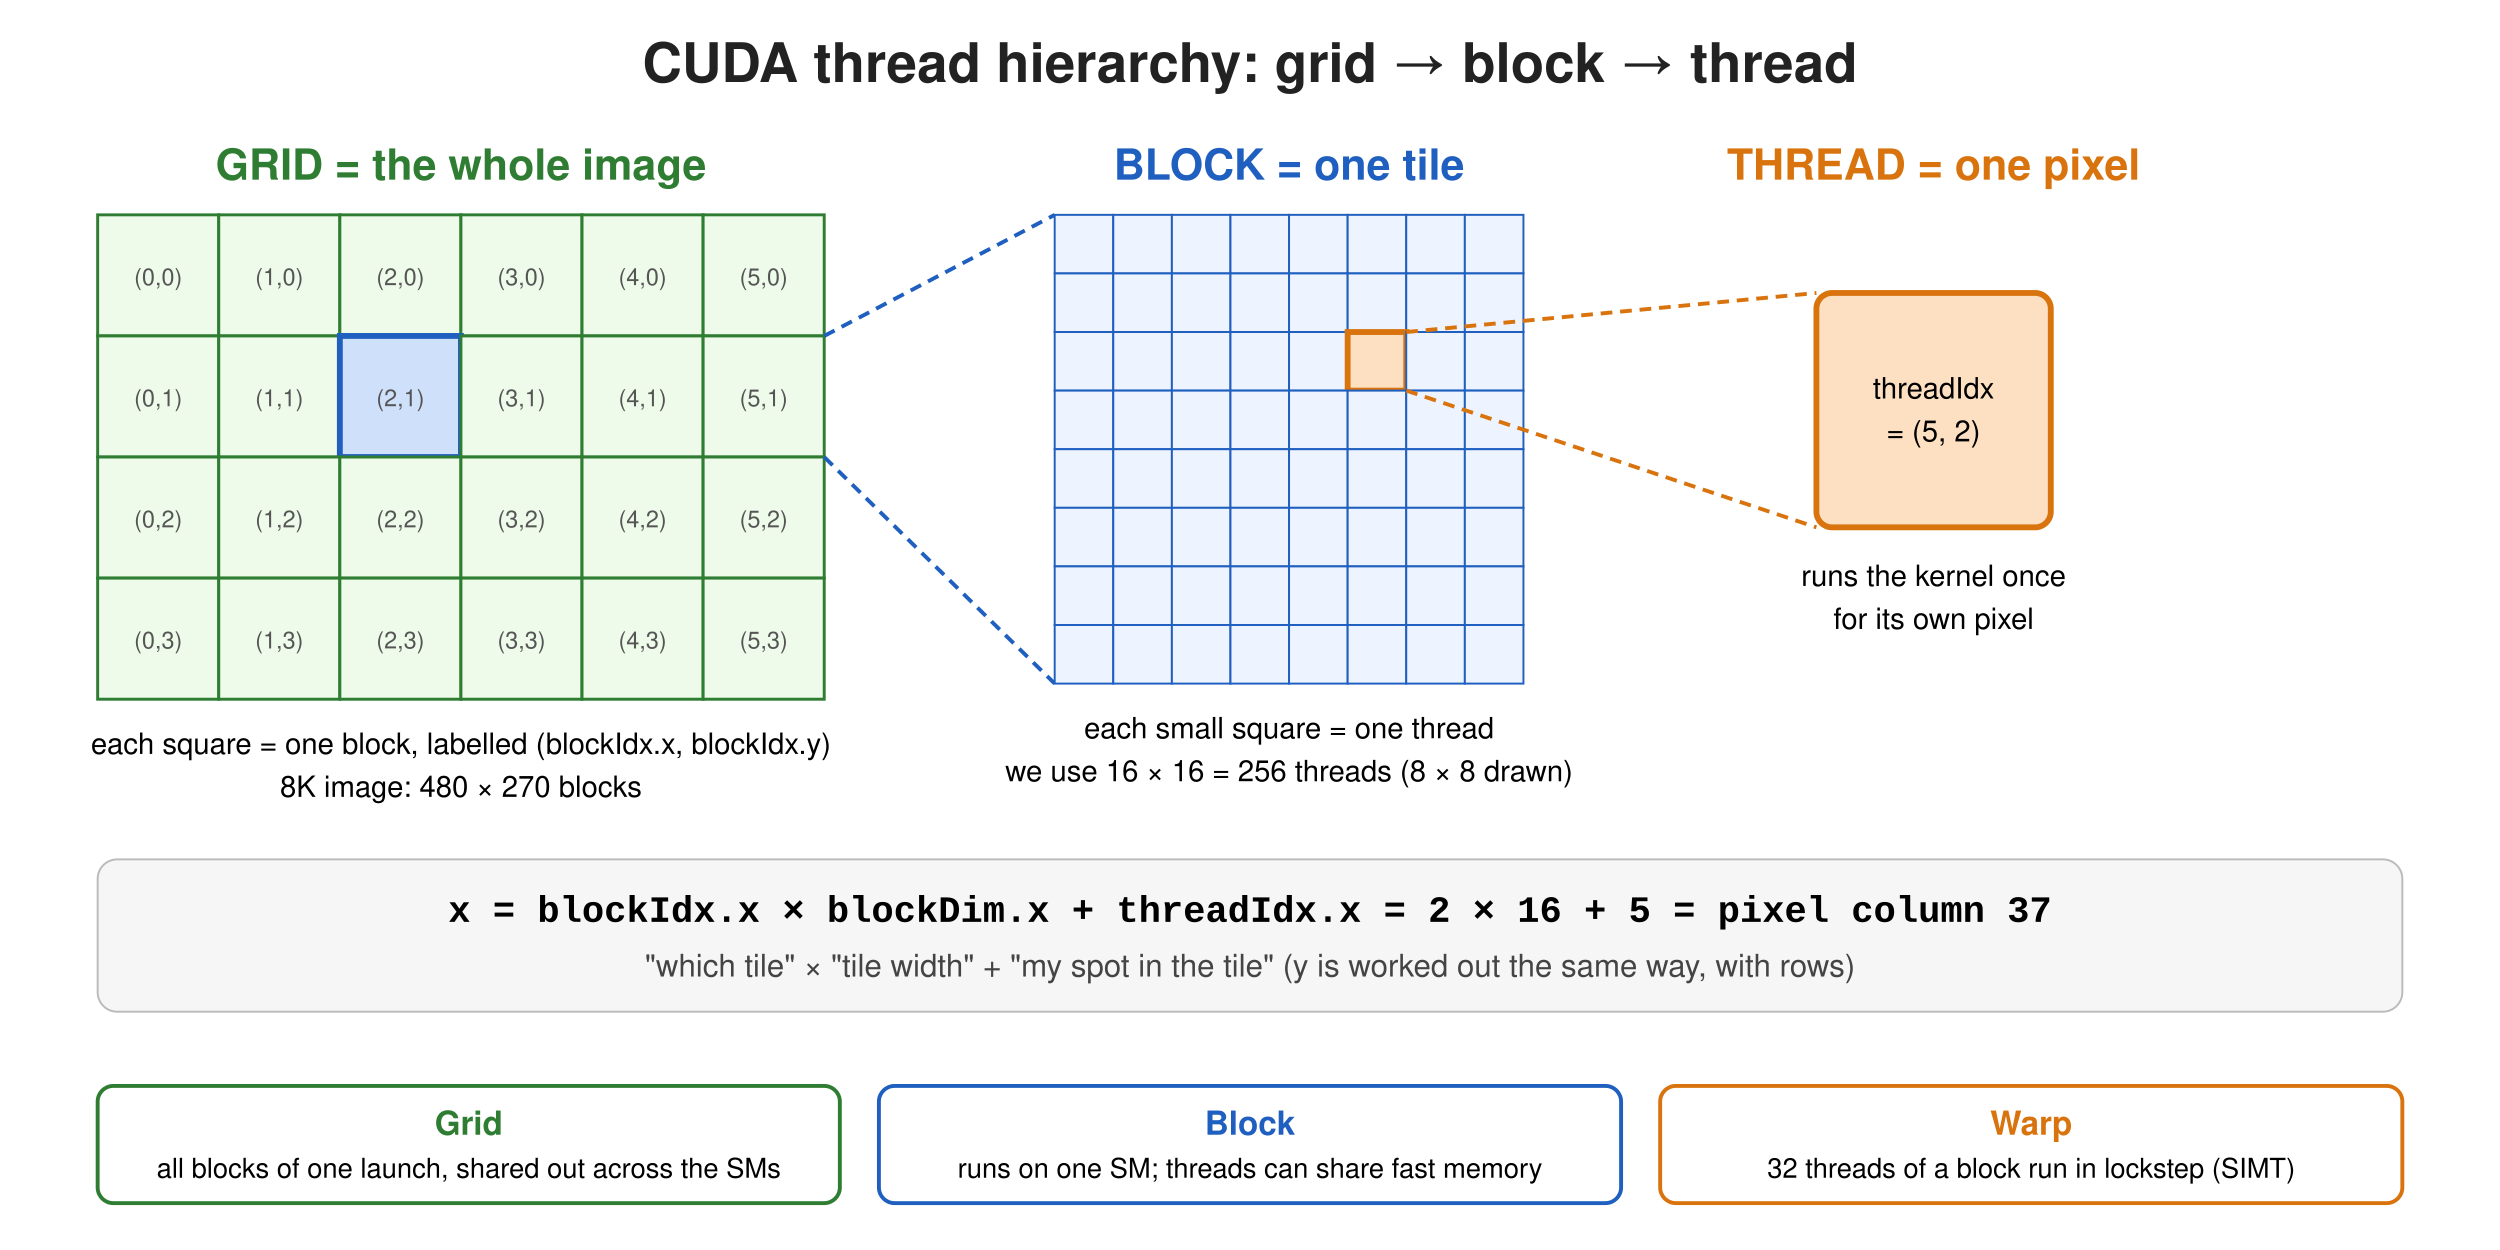
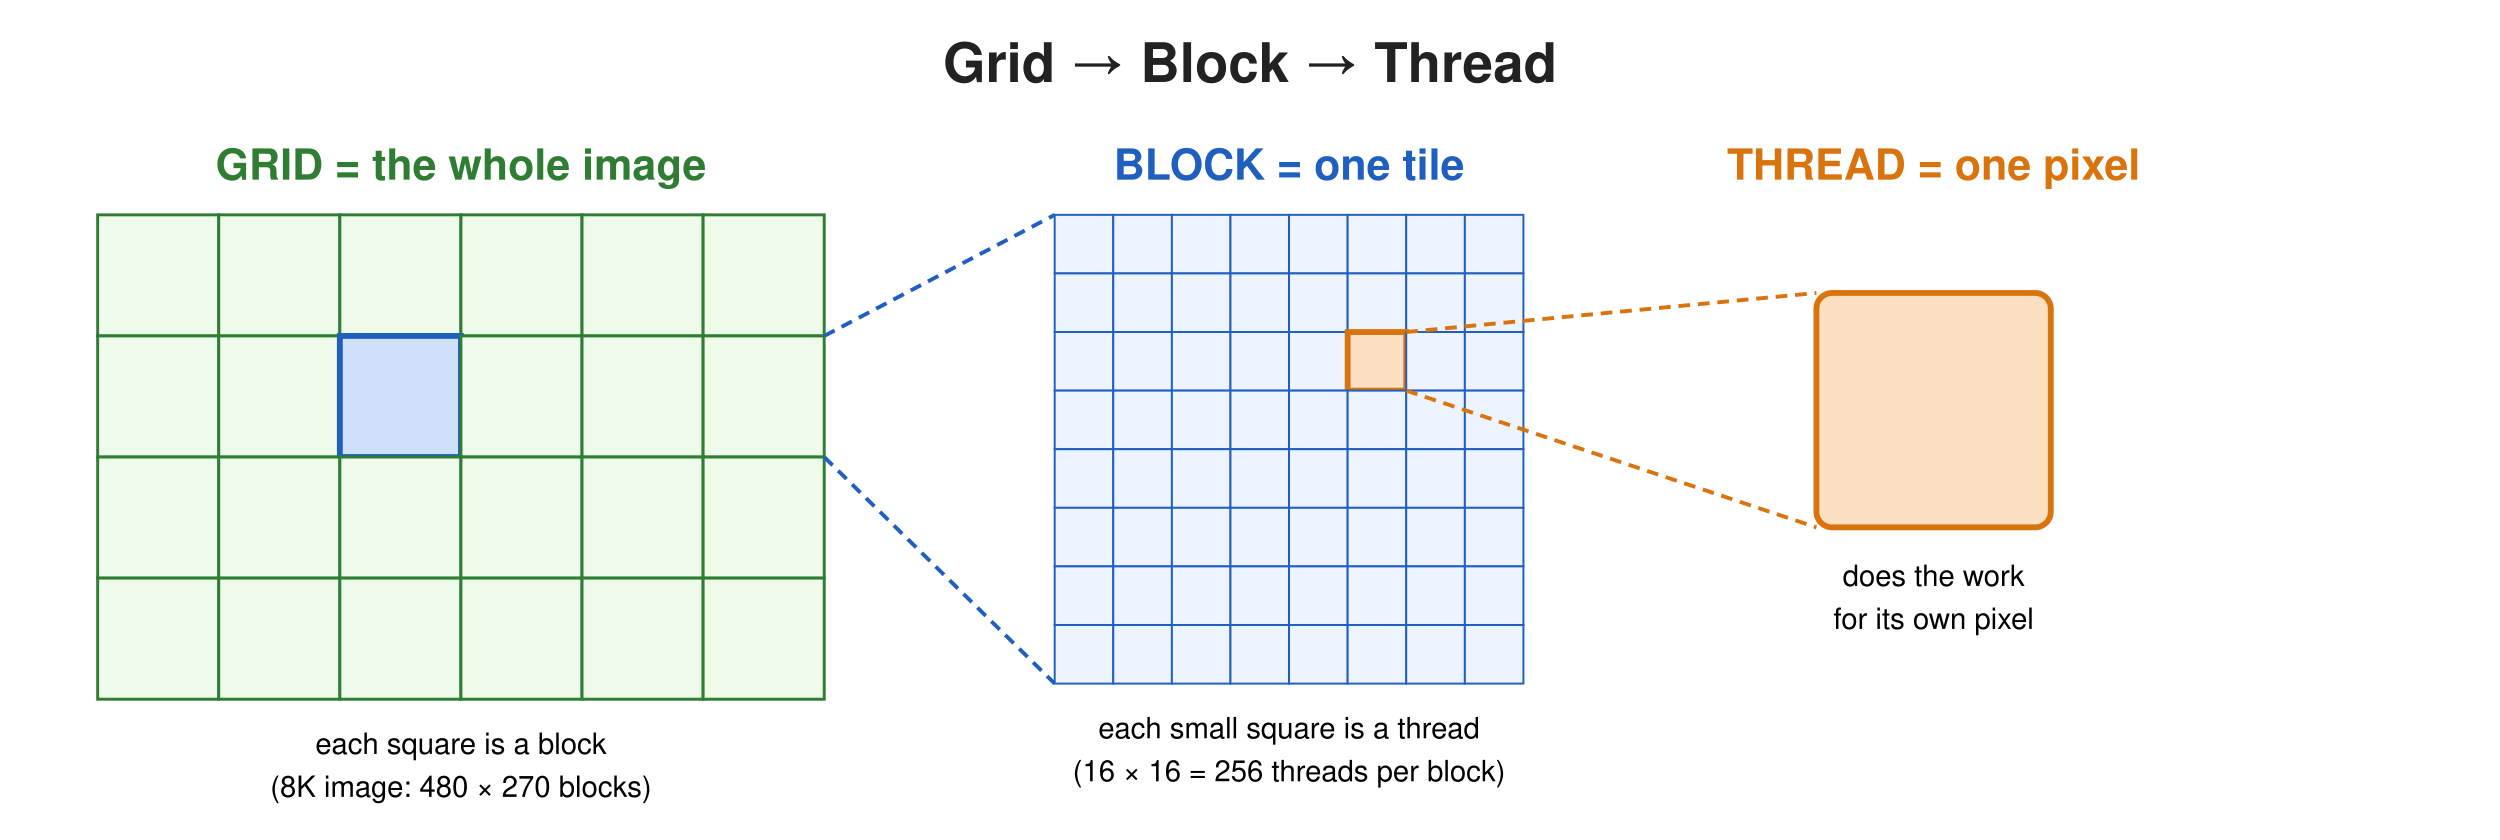
- <svg xmlns="http://www.w3.org/2000/svg" width="1280" height="640" viewBox="0 0 1280 640" font-family="Helvetica, Arial, sans-serif">
-   <rect width="1280" height="640" fill="#fff" />
-   <text x="640.0" y="42" text-anchor="middle" font-size="28" font-weight="bold" fill="#222">CUDA thread hierarchy: grid → block → thread</text>
+ <svg xmlns="http://www.w3.org/2000/svg" width="1280" height="430" viewBox="0 0 1280 430" font-family="Helvetica, Arial, sans-serif">
+   <rect width="1280" height="430" fill="#fff" />
+   <text x="640.0" y="42" text-anchor="middle" font-size="28" font-weight="bold" fill="#222">Grid → Block → Thread</text>
  <text x="236.0" y="92" text-anchor="middle" font-size="22" font-weight="bold" fill="#2e7d32">GRID = the whole image</text>
  <rect x="50" y="110" width="62" height="62" fill="#eefbea" stroke="#2e7d32" stroke-width="1.5" />
-   <text x="81.0" y="146.0" text-anchor="middle" font-size="12" fill="#555">(0,0)</text>
  <rect x="112" y="110" width="62" height="62" fill="#eefbea" stroke="#2e7d32" stroke-width="1.5" />
-   <text x="143.0" y="146.0" text-anchor="middle" font-size="12" fill="#555">(1,0)</text>
  <rect x="174" y="110" width="62" height="62" fill="#eefbea" stroke="#2e7d32" stroke-width="1.5" />
-   <text x="205.0" y="146.0" text-anchor="middle" font-size="12" fill="#555">(2,0)</text>
  <rect x="236" y="110" width="62" height="62" fill="#eefbea" stroke="#2e7d32" stroke-width="1.5" />
-   <text x="267.0" y="146.0" text-anchor="middle" font-size="12" fill="#555">(3,0)</text>
  <rect x="298" y="110" width="62" height="62" fill="#eefbea" stroke="#2e7d32" stroke-width="1.5" />
-   <text x="329.0" y="146.0" text-anchor="middle" font-size="12" fill="#555">(4,0)</text>
  <rect x="360" y="110" width="62" height="62" fill="#eefbea" stroke="#2e7d32" stroke-width="1.5" />
-   <text x="391.0" y="146.0" text-anchor="middle" font-size="12" fill="#555">(5,0)</text>
  <rect x="50" y="172" width="62" height="62" fill="#eefbea" stroke="#2e7d32" stroke-width="1.5" />
-   <text x="81.0" y="208.0" text-anchor="middle" font-size="12" fill="#555">(0,1)</text>
  <rect x="112" y="172" width="62" height="62" fill="#eefbea" stroke="#2e7d32" stroke-width="1.5" />
-   <text x="143.0" y="208.0" text-anchor="middle" font-size="12" fill="#555">(1,1)</text>
  <rect x="174" y="172" width="62" height="62" fill="#cfe0fb" stroke="#1f5fbf" stroke-width="3" />
-   <text x="205.0" y="208.0" text-anchor="middle" font-size="12" fill="#555">(2,1)</text>
  <rect x="236" y="172" width="62" height="62" fill="#eefbea" stroke="#2e7d32" stroke-width="1.5" />
-   <text x="267.0" y="208.0" text-anchor="middle" font-size="12" fill="#555">(3,1)</text>
  <rect x="298" y="172" width="62" height="62" fill="#eefbea" stroke="#2e7d32" stroke-width="1.5" />
-   <text x="329.0" y="208.0" text-anchor="middle" font-size="12" fill="#555">(4,1)</text>
  <rect x="360" y="172" width="62" height="62" fill="#eefbea" stroke="#2e7d32" stroke-width="1.5" />
-   <text x="391.0" y="208.0" text-anchor="middle" font-size="12" fill="#555">(5,1)</text>
  <rect x="50" y="234" width="62" height="62" fill="#eefbea" stroke="#2e7d32" stroke-width="1.5" />
-   <text x="81.0" y="270.0" text-anchor="middle" font-size="12" fill="#555">(0,2)</text>
  <rect x="112" y="234" width="62" height="62" fill="#eefbea" stroke="#2e7d32" stroke-width="1.5" />
-   <text x="143.0" y="270.0" text-anchor="middle" font-size="12" fill="#555">(1,2)</text>
  <rect x="174" y="234" width="62" height="62" fill="#eefbea" stroke="#2e7d32" stroke-width="1.5" />
-   <text x="205.0" y="270.0" text-anchor="middle" font-size="12" fill="#555">(2,2)</text>
  <rect x="236" y="234" width="62" height="62" fill="#eefbea" stroke="#2e7d32" stroke-width="1.5" />
-   <text x="267.0" y="270.0" text-anchor="middle" font-size="12" fill="#555">(3,2)</text>
  <rect x="298" y="234" width="62" height="62" fill="#eefbea" stroke="#2e7d32" stroke-width="1.5" />
-   <text x="329.0" y="270.0" text-anchor="middle" font-size="12" fill="#555">(4,2)</text>
  <rect x="360" y="234" width="62" height="62" fill="#eefbea" stroke="#2e7d32" stroke-width="1.5" />
-   <text x="391.0" y="270.0" text-anchor="middle" font-size="12" fill="#555">(5,2)</text>
  <rect x="50" y="296" width="62" height="62" fill="#eefbea" stroke="#2e7d32" stroke-width="1.5" />
-   <text x="81.0" y="332.0" text-anchor="middle" font-size="12" fill="#555">(0,3)</text>
  <rect x="112" y="296" width="62" height="62" fill="#eefbea" stroke="#2e7d32" stroke-width="1.5" />
-   <text x="143.0" y="332.0" text-anchor="middle" font-size="12" fill="#555">(1,3)</text>
  <rect x="174" y="296" width="62" height="62" fill="#eefbea" stroke="#2e7d32" stroke-width="1.5" />
-   <text x="205.0" y="332.0" text-anchor="middle" font-size="12" fill="#555">(2,3)</text>
  <rect x="236" y="296" width="62" height="62" fill="#eefbea" stroke="#2e7d32" stroke-width="1.5" />
-   <text x="267.0" y="332.0" text-anchor="middle" font-size="12" fill="#555">(3,3)</text>
  <rect x="298" y="296" width="62" height="62" fill="#eefbea" stroke="#2e7d32" stroke-width="1.5" />
-   <text x="329.0" y="332.0" text-anchor="middle" font-size="12" fill="#555">(4,3)</text>
  <rect x="360" y="296" width="62" height="62" fill="#eefbea" stroke="#2e7d32" stroke-width="1.5" />
-   <text x="391.0" y="332.0" text-anchor="middle" font-size="12" fill="#555">(5,3)</text>
-   <text x="236.0" y="386" text-anchor="middle" font-size="15">each square = one block, labelled (blockIdx.x, blockIdx.y)</text>
-   <text x="236.0" y="408" text-anchor="middle" font-size="15">8K image: 480 × 270 blocks</text>
+   <text x="236.0" y="386" text-anchor="middle" font-size="15">each square is a block</text>
+   <text x="236.0" y="408" text-anchor="middle" font-size="15">(8K image: 480 × 270 blocks)</text>
  <line x1="422" y1="172" x2="540" y2="110" stroke="#1f5fbf" stroke-dasharray="6,4" stroke-width="2" />
  <line x1="422" y1="234" x2="540" y2="350" stroke="#1f5fbf" stroke-dasharray="6,4" stroke-width="2" />
  <text x="660.0" y="92" text-anchor="middle" font-size="22" font-weight="bold" fill="#1f5fbf">BLOCK = one tile</text>
  <rect x="540" y="110" width="30" height="30" fill="#eef4ff" stroke="#1f5fbf" stroke-width="1" />
  <rect x="570" y="110" width="30" height="30" fill="#eef4ff" stroke="#1f5fbf" stroke-width="1" />
  <rect x="600" y="110" width="30" height="30" fill="#eef4ff" stroke="#1f5fbf" stroke-width="1" />
  <rect x="630" y="110" width="30" height="30" fill="#eef4ff" stroke="#1f5fbf" stroke-width="1" />
  <rect x="660" y="110" width="30" height="30" fill="#eef4ff" stroke="#1f5fbf" stroke-width="1" />
  <rect x="690" y="110" width="30" height="30" fill="#eef4ff" stroke="#1f5fbf" stroke-width="1" />
  <rect x="720" y="110" width="30" height="30" fill="#eef4ff" stroke="#1f5fbf" stroke-width="1" />
  <rect x="750" y="110" width="30" height="30" fill="#eef4ff" stroke="#1f5fbf" stroke-width="1" />
  <rect x="540" y="140" width="30" height="30" fill="#eef4ff" stroke="#1f5fbf" stroke-width="1" />
  <rect x="570" y="140" width="30" height="30" fill="#eef4ff" stroke="#1f5fbf" stroke-width="1" />
  <rect x="600" y="140" width="30" height="30" fill="#eef4ff" stroke="#1f5fbf" stroke-width="1" />
  <rect x="630" y="140" width="30" height="30" fill="#eef4ff" stroke="#1f5fbf" stroke-width="1" />
  <rect x="660" y="140" width="30" height="30" fill="#eef4ff" stroke="#1f5fbf" stroke-width="1" />
  <rect x="690" y="140" width="30" height="30" fill="#eef4ff" stroke="#1f5fbf" stroke-width="1" />
  <rect x="720" y="140" width="30" height="30" fill="#eef4ff" stroke="#1f5fbf" stroke-width="1" />
  <rect x="750" y="140" width="30" height="30" fill="#eef4ff" stroke="#1f5fbf" stroke-width="1" />
  <rect x="540" y="170" width="30" height="30" fill="#eef4ff" stroke="#1f5fbf" stroke-width="1" />
  <rect x="570" y="170" width="30" height="30" fill="#eef4ff" stroke="#1f5fbf" stroke-width="1" />
  <rect x="600" y="170" width="30" height="30" fill="#eef4ff" stroke="#1f5fbf" stroke-width="1" />
  <rect x="630" y="170" width="30" height="30" fill="#eef4ff" stroke="#1f5fbf" stroke-width="1" />
  <rect x="660" y="170" width="30" height="30" fill="#eef4ff" stroke="#1f5fbf" stroke-width="1" />
  <rect x="690" y="170" width="30" height="30" fill="#fde0c2" stroke="#d9730d" stroke-width="3" />
  <rect x="720" y="170" width="30" height="30" fill="#eef4ff" stroke="#1f5fbf" stroke-width="1" />
  <rect x="750" y="170" width="30" height="30" fill="#eef4ff" stroke="#1f5fbf" stroke-width="1" />
  <rect x="540" y="200" width="30" height="30" fill="#eef4ff" stroke="#1f5fbf" stroke-width="1" />
  <rect x="570" y="200" width="30" height="30" fill="#eef4ff" stroke="#1f5fbf" stroke-width="1" />
  <rect x="600" y="200" width="30" height="30" fill="#eef4ff" stroke="#1f5fbf" stroke-width="1" />
  <rect x="630" y="200" width="30" height="30" fill="#eef4ff" stroke="#1f5fbf" stroke-width="1" />
  <rect x="660" y="200" width="30" height="30" fill="#eef4ff" stroke="#1f5fbf" stroke-width="1" />
  <rect x="690" y="200" width="30" height="30" fill="#eef4ff" stroke="#1f5fbf" stroke-width="1" />
  <rect x="720" y="200" width="30" height="30" fill="#eef4ff" stroke="#1f5fbf" stroke-width="1" />
  <rect x="750" y="200" width="30" height="30" fill="#eef4ff" stroke="#1f5fbf" stroke-width="1" />
  <rect x="540" y="230" width="30" height="30" fill="#eef4ff" stroke="#1f5fbf" stroke-width="1" />
  <rect x="570" y="230" width="30" height="30" fill="#eef4ff" stroke="#1f5fbf" stroke-width="1" />
  <rect x="600" y="230" width="30" height="30" fill="#eef4ff" stroke="#1f5fbf" stroke-width="1" />
  <rect x="630" y="230" width="30" height="30" fill="#eef4ff" stroke="#1f5fbf" stroke-width="1" />
  <rect x="660" y="230" width="30" height="30" fill="#eef4ff" stroke="#1f5fbf" stroke-width="1" />
  <rect x="690" y="230" width="30" height="30" fill="#eef4ff" stroke="#1f5fbf" stroke-width="1" />
  <rect x="720" y="230" width="30" height="30" fill="#eef4ff" stroke="#1f5fbf" stroke-width="1" />
  <rect x="750" y="230" width="30" height="30" fill="#eef4ff" stroke="#1f5fbf" stroke-width="1" />
  <rect x="540" y="260" width="30" height="30" fill="#eef4ff" stroke="#1f5fbf" stroke-width="1" />
  <rect x="570" y="260" width="30" height="30" fill="#eef4ff" stroke="#1f5fbf" stroke-width="1" />
  <rect x="600" y="260" width="30" height="30" fill="#eef4ff" stroke="#1f5fbf" stroke-width="1" />
  <rect x="630" y="260" width="30" height="30" fill="#eef4ff" stroke="#1f5fbf" stroke-width="1" />
  <rect x="660" y="260" width="30" height="30" fill="#eef4ff" stroke="#1f5fbf" stroke-width="1" />
  <rect x="690" y="260" width="30" height="30" fill="#eef4ff" stroke="#1f5fbf" stroke-width="1" />
  <rect x="720" y="260" width="30" height="30" fill="#eef4ff" stroke="#1f5fbf" stroke-width="1" />
  <rect x="750" y="260" width="30" height="30" fill="#eef4ff" stroke="#1f5fbf" stroke-width="1" />
  <rect x="540" y="290" width="30" height="30" fill="#eef4ff" stroke="#1f5fbf" stroke-width="1" />
  <rect x="570" y="290" width="30" height="30" fill="#eef4ff" stroke="#1f5fbf" stroke-width="1" />
  <rect x="600" y="290" width="30" height="30" fill="#eef4ff" stroke="#1f5fbf" stroke-width="1" />
  <rect x="630" y="290" width="30" height="30" fill="#eef4ff" stroke="#1f5fbf" stroke-width="1" />
  <rect x="660" y="290" width="30" height="30" fill="#eef4ff" stroke="#1f5fbf" stroke-width="1" />
  <rect x="690" y="290" width="30" height="30" fill="#eef4ff" stroke="#1f5fbf" stroke-width="1" />
  <rect x="720" y="290" width="30" height="30" fill="#eef4ff" stroke="#1f5fbf" stroke-width="1" />
  <rect x="750" y="290" width="30" height="30" fill="#eef4ff" stroke="#1f5fbf" stroke-width="1" />
  <rect x="540" y="320" width="30" height="30" fill="#eef4ff" stroke="#1f5fbf" stroke-width="1" />
  <rect x="570" y="320" width="30" height="30" fill="#eef4ff" stroke="#1f5fbf" stroke-width="1" />
  <rect x="600" y="320" width="30" height="30" fill="#eef4ff" stroke="#1f5fbf" stroke-width="1" />
  <rect x="630" y="320" width="30" height="30" fill="#eef4ff" stroke="#1f5fbf" stroke-width="1" />
  <rect x="660" y="320" width="30" height="30" fill="#eef4ff" stroke="#1f5fbf" stroke-width="1" />
  <rect x="690" y="320" width="30" height="30" fill="#eef4ff" stroke="#1f5fbf" stroke-width="1" />
  <rect x="720" y="320" width="30" height="30" fill="#eef4ff" stroke="#1f5fbf" stroke-width="1" />
  <rect x="750" y="320" width="30" height="30" fill="#eef4ff" stroke="#1f5fbf" stroke-width="1" />
-   <text x="660.0" y="378" text-anchor="middle" font-size="15">each small square = one thread</text>
-   <text x="660.0" y="400" text-anchor="middle" font-size="15">we use 16 × 16 = 256 threads (8 × 8 drawn)</text>
+   <text x="660.0" y="378" text-anchor="middle" font-size="15">each small square is a thread</text>
+   <text x="660.0" y="400" text-anchor="middle" font-size="15">(16 × 16 = 256 threads per block)</text>
  <line x1="720" y1="170" x2="930" y2="150" stroke="#d9730d" stroke-dasharray="6,4" stroke-width="2" />
  <line x1="720" y1="200" x2="930" y2="270" stroke="#d9730d" stroke-dasharray="6,4" stroke-width="2" />
  <text x="990.0" y="92" text-anchor="middle" font-size="22" font-weight="bold" fill="#d9730d">THREAD = one pixel</text>
  <rect x="930" y="150" width="120" height="120" rx="8" fill="#fde0c2" stroke="#d9730d" stroke-width="3" />
-   <text x="990.0" y="204.0" text-anchor="middle" font-size="15">threadIdx</text>
-   <text x="990.0" y="226.0" text-anchor="middle" font-size="15">= (5, 2)</text>
-   <text x="990.0" y="300" text-anchor="middle" font-size="15">runs the kernel once</text>
+   <text x="990.0" y="300" text-anchor="middle" font-size="15">does the work</text>
  <text x="990.0" y="322" text-anchor="middle" font-size="15">for its own pixel</text>
-   <rect x="50" y="440" width="1180" height="78" rx="10" fill="#f6f6f6" stroke="#bbb" />
-   <text x="640" y="472" text-anchor="middle" font-size="19" font-family="Courier New, monospace" font-weight="bold">x = blockIdx.x × blockDim.x + threadIdx.x  =  2 × 16 + 5  =  pixel column 37</text>
-   <text x="640" y="500" text-anchor="middle" font-size="16" fill="#444">"which tile" × "tile width" + "my spot in the tile"   (y is worked out the same way, with rows)</text>
-   <rect x="50" y="556" width="380" height="60" rx="8" fill="#fff" stroke="#2e7d32" stroke-width="2" />
-   <text x="240" y="581" text-anchor="middle" font-size="17" font-weight="bold" fill="#2e7d32">Grid</text>
-   <text x="240" y="603" text-anchor="middle" font-size="14">all blocks of one launch, shared out across the SMs</text>
-   <rect x="450" y="556" width="380" height="60" rx="8" fill="#fff" stroke="#1f5fbf" stroke-width="2" />
-   <text x="640" y="581" text-anchor="middle" font-size="17" font-weight="bold" fill="#1f5fbf">Block</text>
-   <text x="640" y="603" text-anchor="middle" font-size="14">runs on one SM; threads can share fast memory</text>
-   <rect x="850" y="556" width="380" height="60" rx="8" fill="#fff" stroke="#d9730d" stroke-width="2" />
-   <text x="1040" y="581" text-anchor="middle" font-size="17" font-weight="bold" fill="#d9730d">Warp</text>
-   <text x="1040" y="603" text-anchor="middle" font-size="14">32 threads of a block run in lockstep (SIMT)</text>
</svg>
